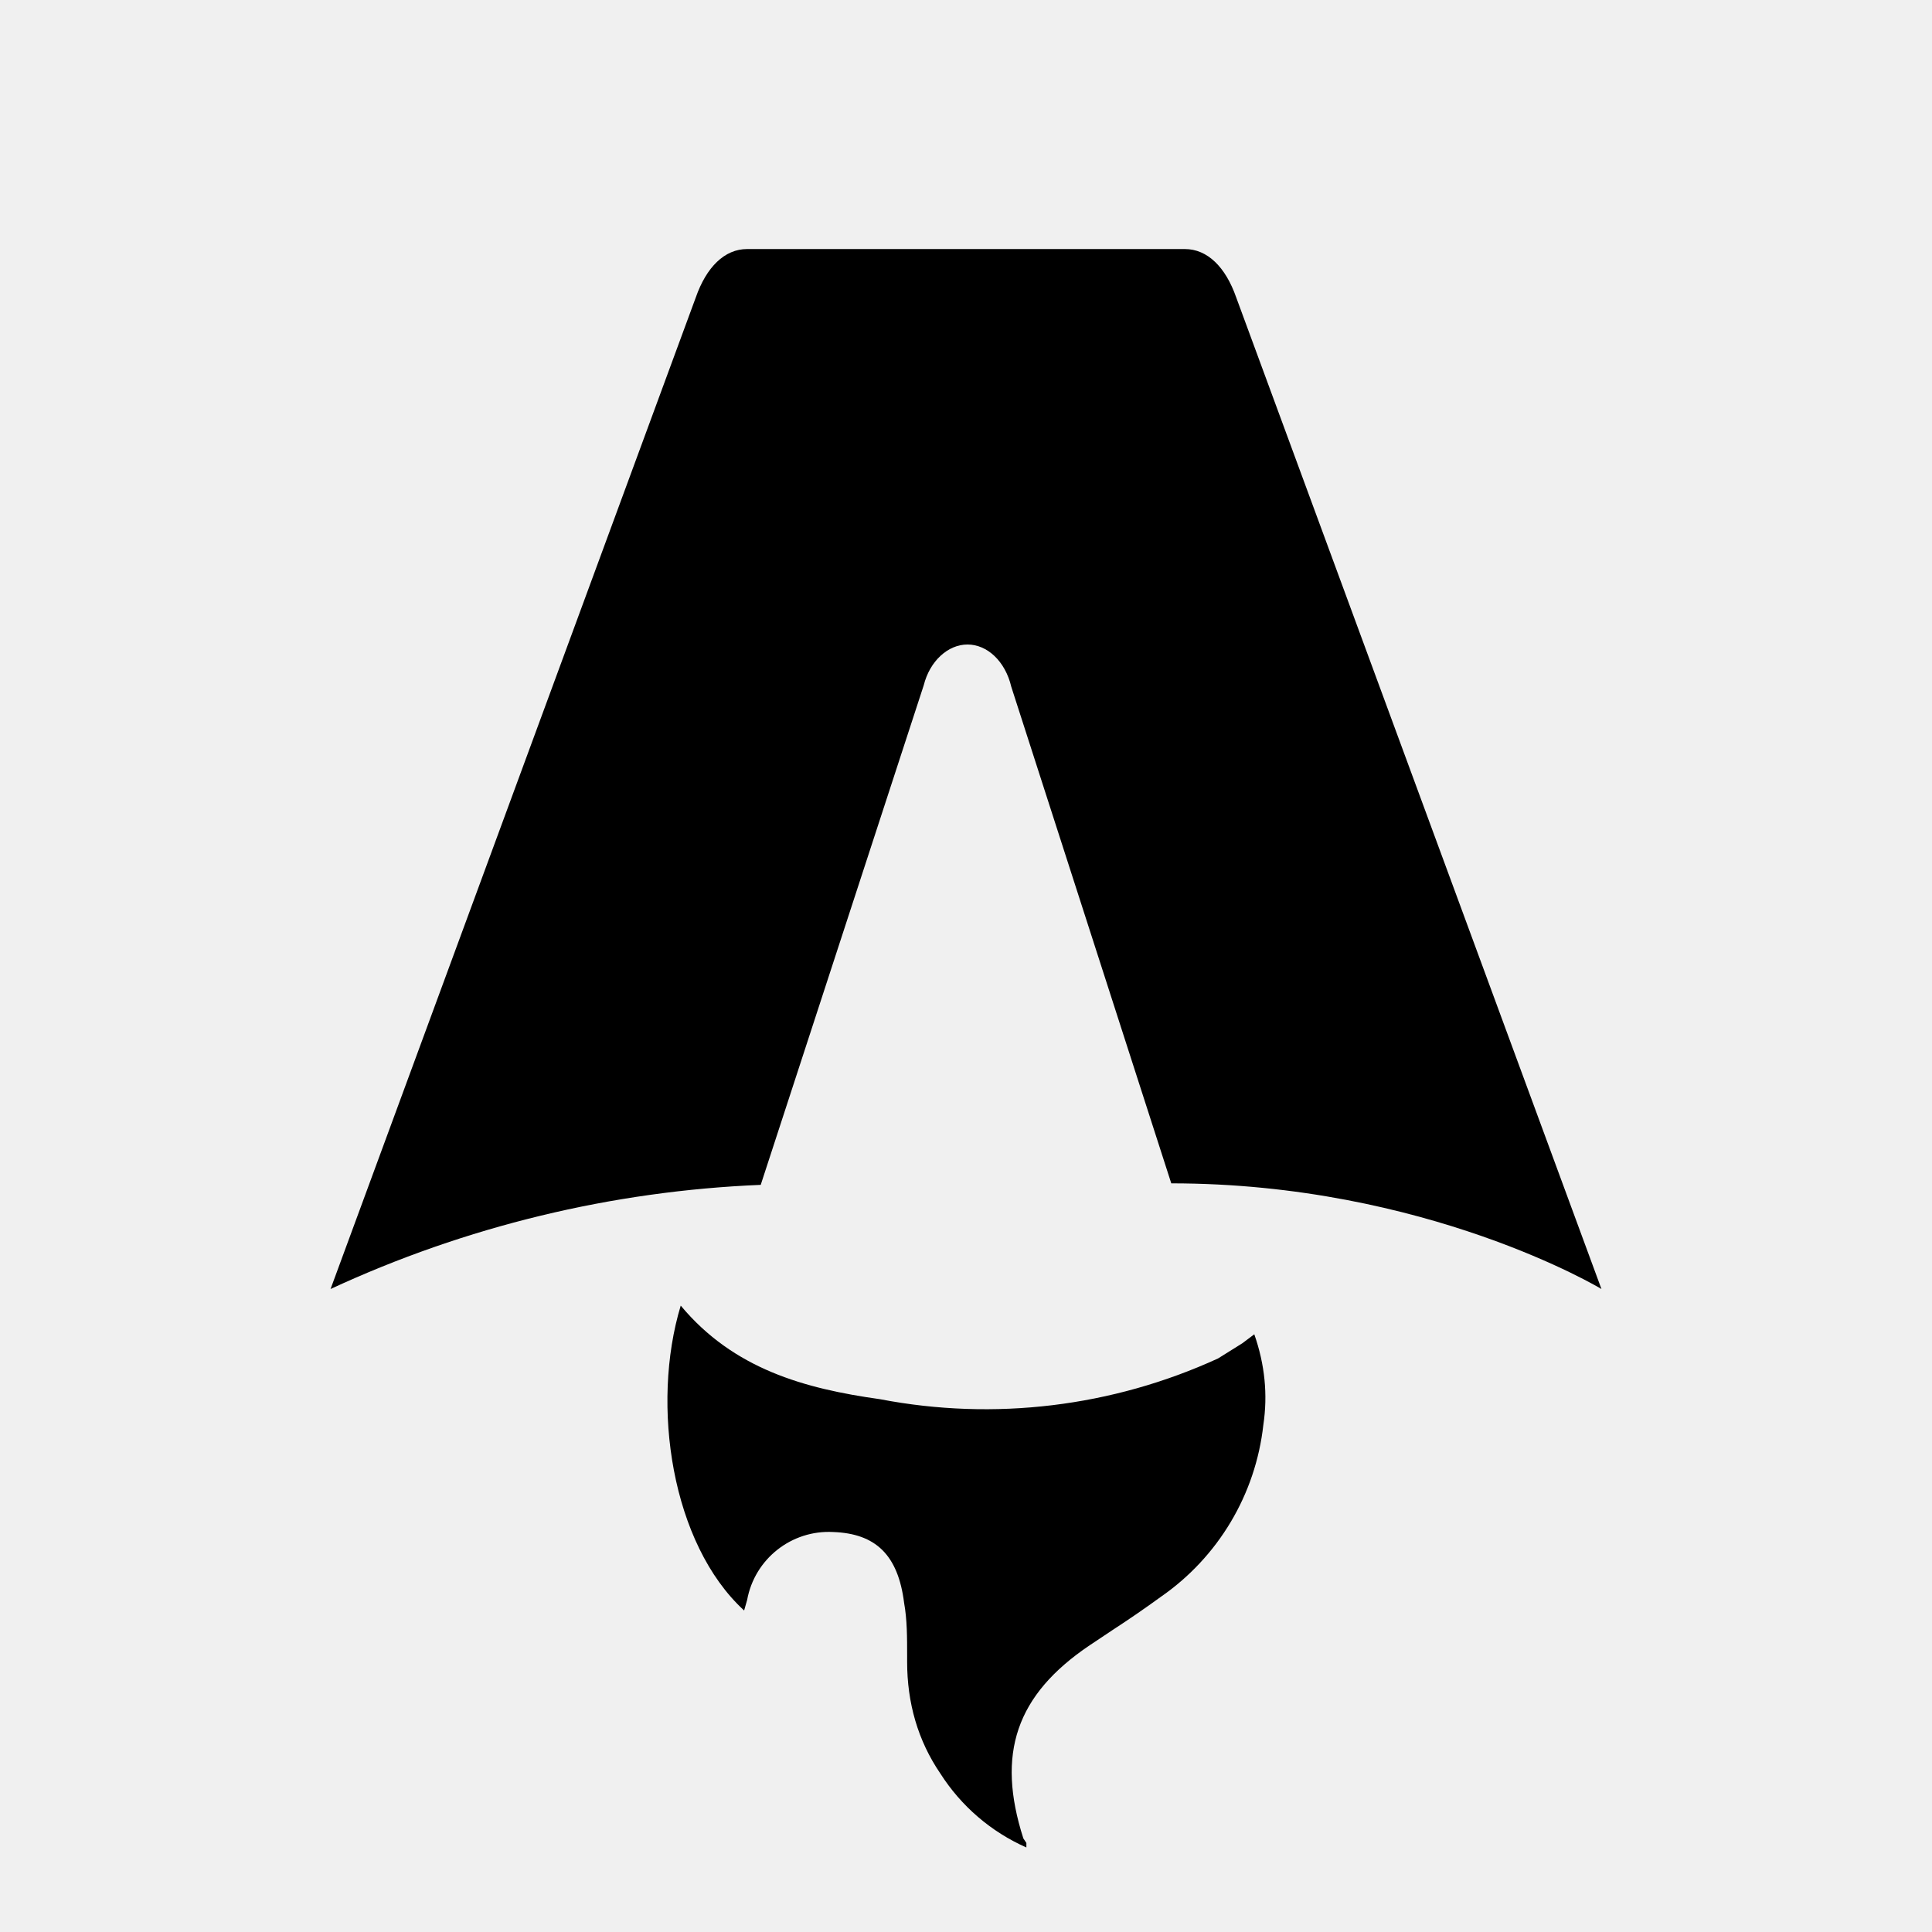
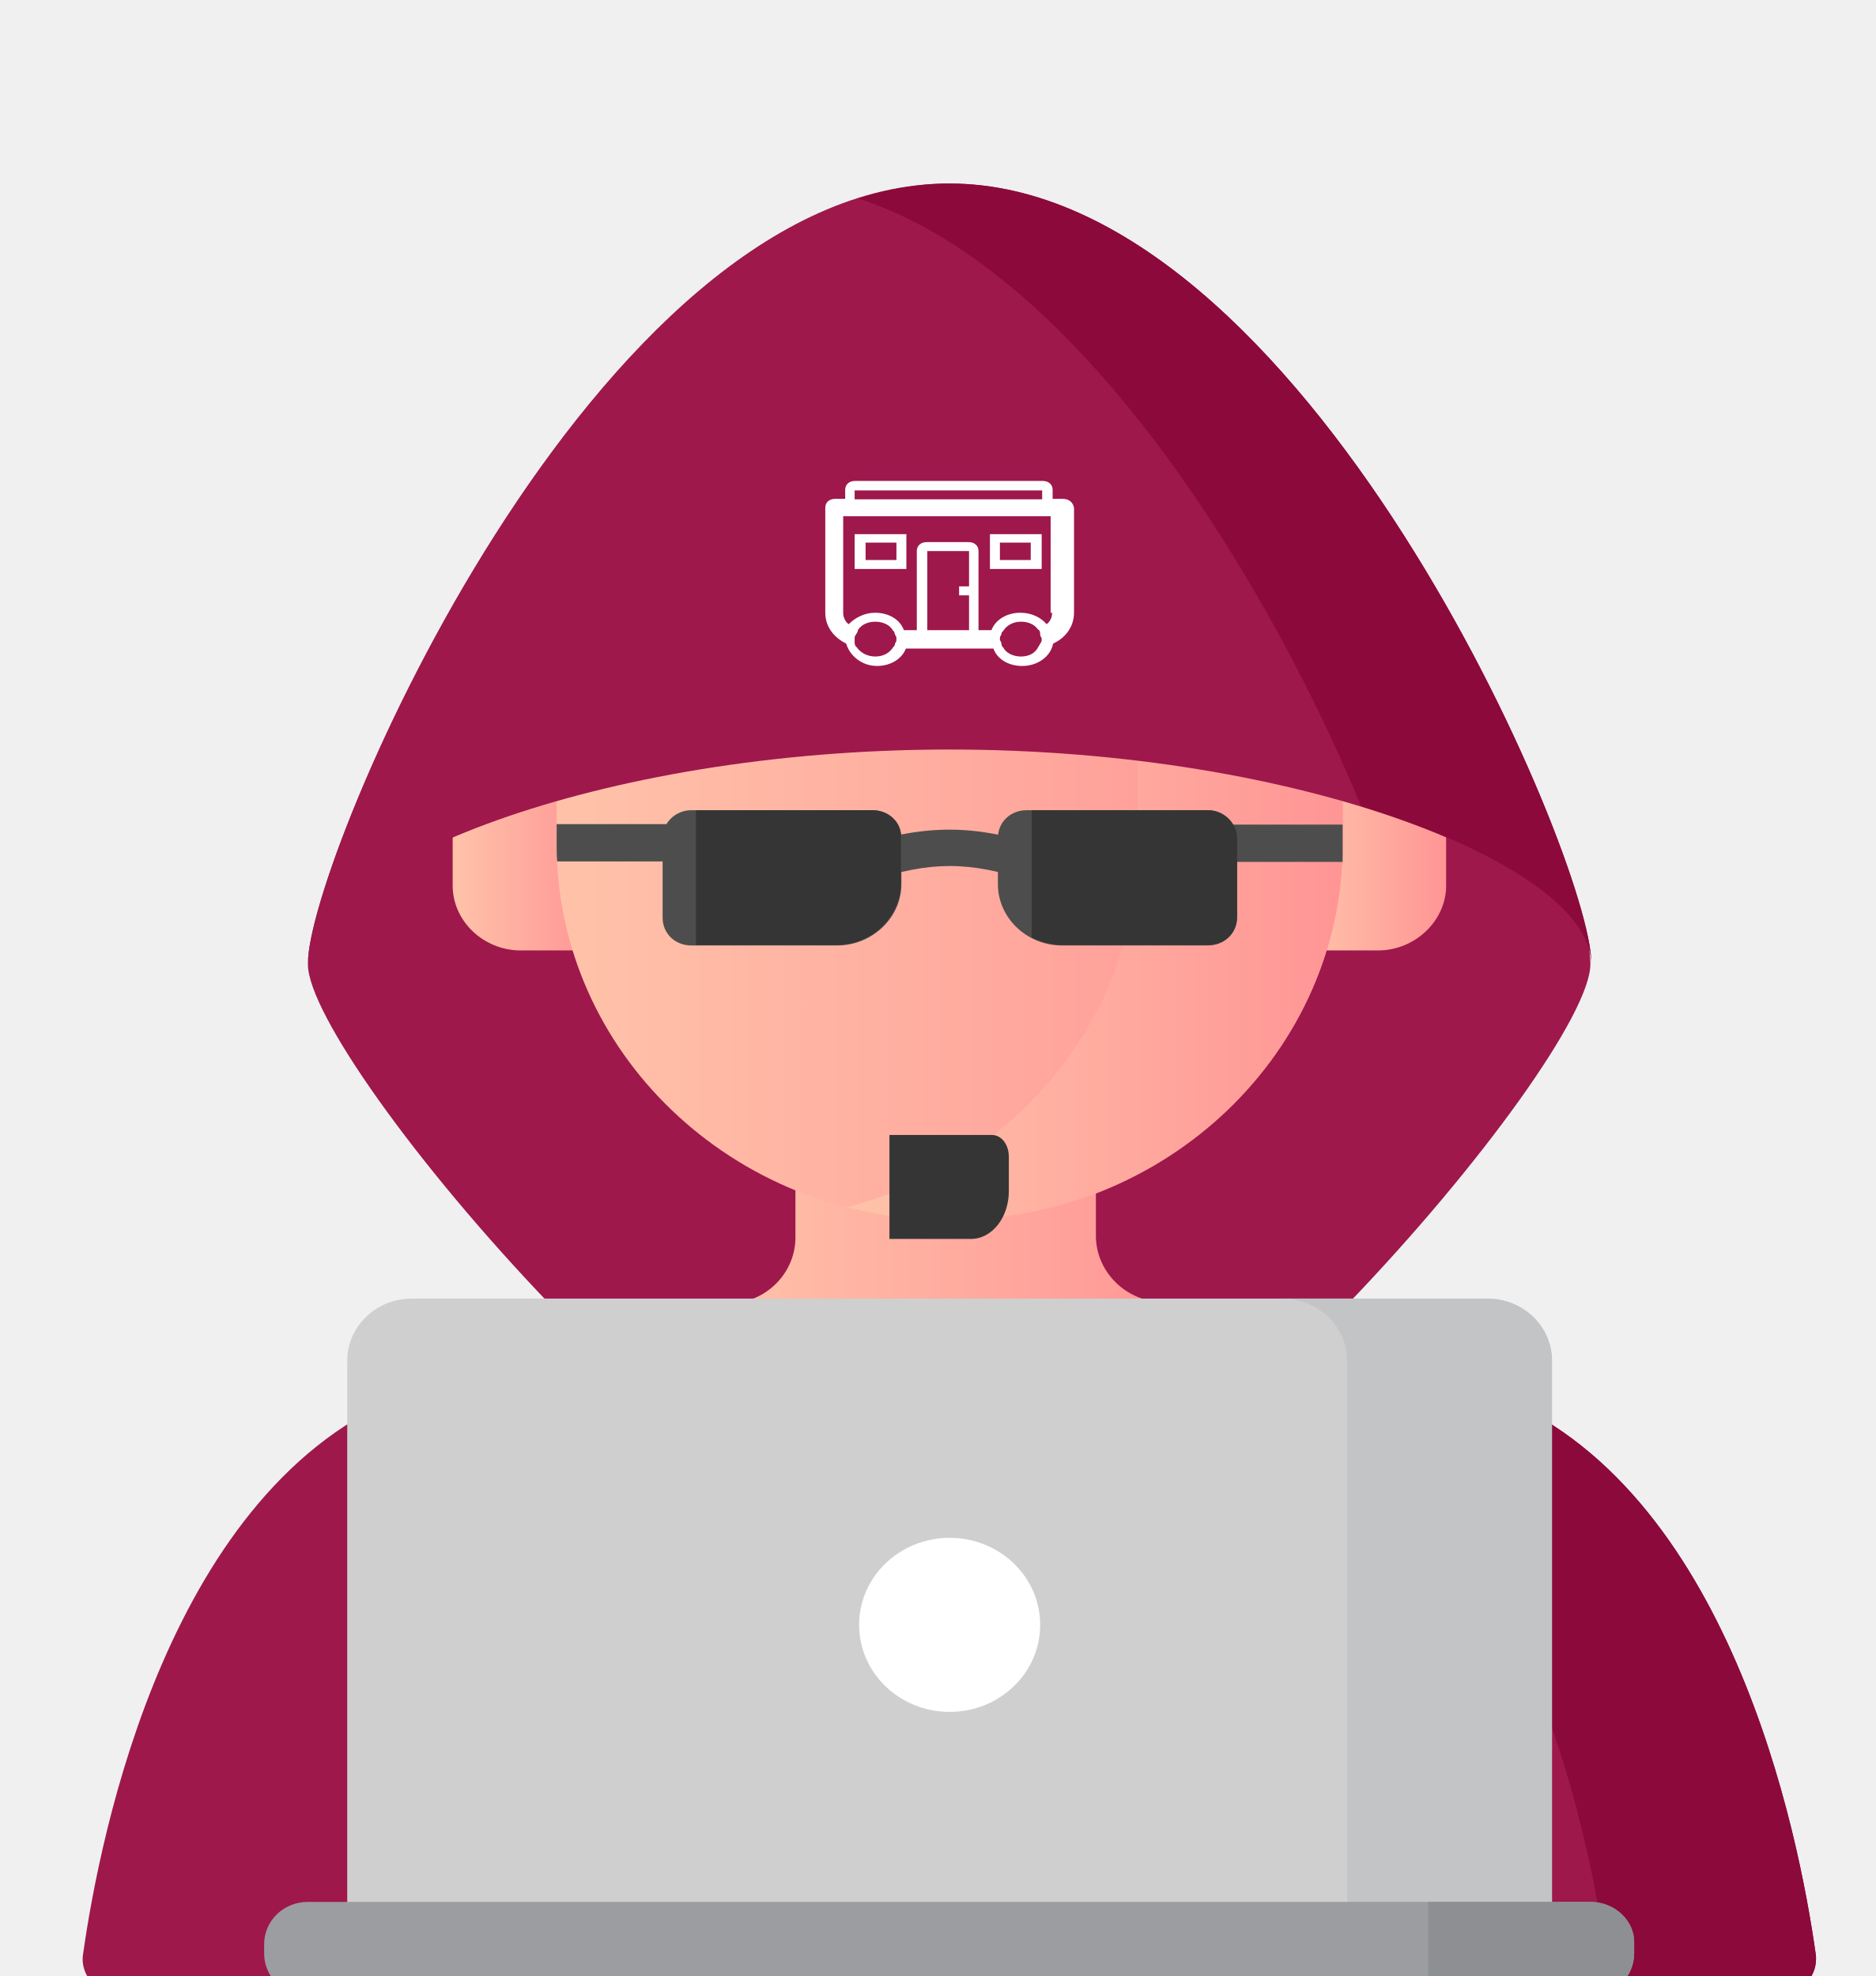
- <svg xmlns="http://www.w3.org/2000/svg" fill="none" viewBox="0 0 128 128">
-   <path d="M50.4 78.5a75.1 75.1 0 0 0-28.5 6.9l24.2-65.7c.7-2 1.9-3.2 3.4-3.2h29c1.5 0 2.7 1.2 3.4 3.2l24.2 65.7s-11.6-7-28.5-7L67 45.5c-.4-1.7-1.6-2.8-2.9-2.8-1.3 0-2.5 1.1-2.9 2.7L50.4 78.5Zm-1.1 28.2Zm-4.2-20.2c-2 6.6-.6 15.8 4.2 20.2a17.5 17.5 0 0 1 .2-.7 5.5 5.5 0 0 1 5.7-4.5c2.8.1 4.3 1.5 4.7 4.7.2 1.1.2 2.3.2 3.5v.4c0 2.7.7 5.2 2.2 7.4a13 13 0 0 0 5.7 4.9v-.3l-.2-.3c-1.8-5.6-.5-9.5 4.4-12.8l1.5-1a73 73 0 0 0 3.2-2.2 16 16 0 0 0 6.8-11.4c.3-2 .1-4-.6-6l-.8.6-1.6 1a37 37 0 0 1-22.4 2.7c-5-.7-9.7-2-13.2-6.2Z" />
-   <style>
-         path { fill: #000; }
-         @media (prefers-color-scheme: dark) {
-             path { fill: #FFF; }
-         }
-     </style>
+ <svg xmlns="http://www.w3.org/2000/svg" version="1.1" id="Layer_1" x="0px" y="0px" viewBox="0 0 377 397.3" style="enable-background:new 0 0 377 397.3;" xml:space="preserve">
+   <style type="text/css">
+ 	.st0{fill:#9E184C;}
+ 	.st1{fill:url(#SVGID_1_);}
+ 	.st2{fill:url(#SVGID_00000042014241545859785480000005332122059034055069_);}
+ 	.st3{fill:url(#SVGID_00000120519672367147472110000013970759458789343369_);}
+ 	.st4{fill:url(#SVGID_00000070816838740986725660000016240241769120180865_);}
+ 	.st5{fill:url(#SVGID_00000052782647822192413630000009127667320817727887_);}
+ 	.st6{fill:#8C093B;}
+ 	.st7{fill:#CFCFCF;}
+ 	.st8{fill:#C2C4C6;}
+ 	.st9{fill:#9C9DA0;}
+ 	.st10{fill:#8D8F93;}
+ 	.st11{fill:#FFFFFF;}
+ 	.st12{fill:#4D4D4D;}
+ 	.st13{fill:#353535;}
+ </style>
+   <path class="st0" d="M319.7,193.8C319.7,193.8,319.9,193.8,319.7,193.8c0-21.1-57.7-156.9-129-156.9S61.9,172.7,61.9,193.7v0.1  c0,0,0,0,0,0.1c0,19.5,87,122.3,129,122.3C231.9,316.3,319.9,213.4,319.7,193.8C319.9,193.9,319.7,193.8,319.7,193.8L319.7,193.8z" />
+   <g>
+     <linearGradient id="SVGID_1_" gradientUnits="userSpaceOnUse" x1="262.415" y1="229.237" x2="290.728" y2="229.237" gradientTransform="matrix(1 0 0 -1 0 400)">
+       <stop offset="1.598750e-02" style="stop-color:#FFC2A9" />
+       <stop offset="1" style="stop-color:#FF9595" />
+     </linearGradient>
+     <path class="st1" d="M277,191.1h-14.6v-40.6H277c7.6,0,13.7,5.8,13.7,13.1v14.5C290.7,185.1,284.5,191.1,277,191.1z" />
+     <linearGradient id="SVGID_00000152231167608206280580000016270158134273987219_" gradientUnits="userSpaceOnUse" x1="91.043" y1="229.237" x2="119.356" y2="229.237" gradientTransform="matrix(1 0 0 -1 0 400)">
+       <stop offset="1.598750e-02" style="stop-color:#FFC2A9" />
+       <stop offset="1" style="stop-color:#FF9595" />
+     </linearGradient>
+     <path style="fill:url(#SVGID_00000152231167608206280580000016270158134273987219_);" d="M104.7,191.1h14.6v-40.6h-14.6   c-7.6,0-13.7,5.8-13.7,13.1v14.5C91,185.1,97.1,191.1,104.7,191.1z" />
+   </g>
+   <g>
+     <linearGradient id="SVGID_00000123400174915423610150000005940477040158822548_" gradientUnits="userSpaceOnUse" x1="141.032" y1="126.075" x2="240.739" y2="126.075" gradientTransform="matrix(1 0 0 -1 0 400)">
+       <stop offset="1.598750e-02" style="stop-color:#FFC2A9" />
+       <stop offset="1" style="stop-color:#FF9595" />
+     </linearGradient>
+     <path style="fill:url(#SVGID_00000123400174915423610150000005940477040158822548_);" d="M240.7,263.4l-9.2-1.8   c-6.5-1.2-11.2-6.8-11.2-13.1v-12.7h-60.4v13c0,6.4-4.7,11.9-11.2,13.1l-7.6,1.5v48.6h99.7V263.4L240.7,263.4z" />
+     <linearGradient id="SVGID_00000080179103593331749400000016545595494742864287_" gradientUnits="userSpaceOnUse" x1="111.906" y1="240.955" x2="269.865" y2="240.955" gradientTransform="matrix(1 0 0 -1 0 400)">
+       <stop offset="1.598750e-02" style="stop-color:#FFC2A9" />
+       <stop offset="1" style="stop-color:#FF9595" />
+     </linearGradient>
+     <path style="fill:url(#SVGID_00000080179103593331749400000016545595494742864287_);" d="M190.9,245.4L190.9,245.4   c-43.6,0-79-33.9-79-75.7v-21.3c0-41.7,35.4-75.7,79-75.7l0,0c43.6,0,79,33.9,79,75.7v21.3C269.9,211.5,234.5,245.4,190.9,245.4z" />
+   </g>
+   <linearGradient id="SVGID_00000023260870857560448040000006451094928360808608_" gradientUnits="userSpaceOnUse" x1="170.294" y1="240.955" x2="269.865" y2="240.955" gradientTransform="matrix(1 0 0 -1 0 400)">
+     <stop offset="1.598750e-02" style="stop-color:#FFC2A9" />
+     <stop offset="1" style="stop-color:#FF9595" />
+   </linearGradient>
+   <path style="fill:url(#SVGID_00000023260870857560448040000006451094928360808608_);" d="M190.9,72.8L190.9,72.8  c-7.2,0-14.1,0.9-20.6,2.6c33.6,8.7,58.4,38.1,58.4,73v21.3c0,35-24.8,64.3-58.4,73c6.5,1.8,13.4,2.6,20.6,2.6l0,0  c43.6,0,79-33.9,79-75.7v-21.3C269.9,106.7,234.5,72.8,190.9,72.8z" />
+   <path class="st0" d="M190.9,150.7c71.1,0,128.7,23.6,129,43.1v-0.1c0-21-57.7-156.7-129-156.7s-129,135.7-129,156.7v0.1  C62.2,174.3,119.8,150.7,190.9,150.7z" />
+   <path class="st6" d="M190.9,36.9c-6.2,0-12.5,1.1-18.4,3c45.9,14.8,84.1,80.7,101.1,122.2c28.2,8.7,46.2,20.7,46.3,31.7v-0.1  C319.9,172.7,262,36.9,190.9,36.9z" />
+   <path class="st0" d="M365,392.9c-3.4-24.2-17.3-94.3-65.3-112.7l-54.7-16.4H136.7L82,280.2c-48,18.4-61.9,88.6-65.3,112.7  c-0.7,4.3,3,8.3,7.6,8.3h333.1C362,401.2,365.6,397.3,365,392.9z" />
+   <path class="st6" d="M365,392.9c-3.4-24.2-17.3-94.3-65.3-112.7l-54.7-16.4h-42.1l54.7,16.4c58.3,22.4,66.2,121,66.2,121h33.6  C362,401.2,365.6,397.3,365,392.9z" />
+   <path class="st7" d="M299,261.1H82.8c-7.2,0-13,5.6-13,12.5v118h242.1v-118C312,266.7,306.2,261.1,299,261.1z" />
+   <path class="st8" d="M299,261.1h-41.2c7.2,0,13,5.6,13,12.5v118H312v-118C312,266.7,306.2,261.1,299,261.1z" />
+   <path class="st9" d="M319.7,382.4H61.9c-4.9,0-8.8,3.8-8.8,8.5v1.9c0,4.7,3.9,8.5,8.8,8.5h257.8c4.9,0,8.8-3.8,8.8-8.5v-1.9  C328.7,386.2,324.6,382.4,319.7,382.4z" />
+   <path class="st10" d="M319.7,382.4h-32.6v18.8h32.6c4.9,0,8.8-3.8,8.8-8.5v-1.9C328.7,386.2,324.6,382.4,319.7,382.4z" />
+   <ellipse class="st11" cx="190.9" cy="326.7" rx="18.2" ry="17.5" />
+   <g>
+     <path class="st12" d="M210.5,170.6c-14.2-5-24.9-5.1-39.3,0l0,0c1.1,2,1.5,3,2.6,5c0.3,0.5,0.7,1.1,0.9,1.6   c12.3-4.1,20.2-4.1,32.4,0C208.5,174.7,209.2,173.3,210.5,170.6z" />
+     <path class="st12" d="M269.9,169.7v-3.9h-27.1l0,0v5.6c0,0.7,0,1.2,0.1,1.9h27C269.9,172.1,269.9,170.9,269.9,169.7z" />
+     <path class="st12" d="M111.9,165.8v3.9c0,1.2,0,2.3,0.1,3.5h27.1v-7.5H111.9z" />
+     <path class="st12" d="M168.3,190.1H139c-3.3,0-5.8-2.4-5.8-5.6v-16c0-3.1,2.6-5.6,5.8-5.6h36.4c3.3,0,5.8,2.4,5.8,5.6v9.1   C181.3,184.4,175.4,190.1,168.3,190.1z" />
+     <path class="st12" d="M213.5,190.1h29.3c3.3,0,5.8-2.4,5.8-5.6v-16c0-3.1-2.6-5.6-5.8-5.6h-36.4c-3.3,0-5.8,2.4-5.8,5.6v9.1   C200.5,184.4,206.3,190.1,213.5,190.1z" />
+   </g>
+   <g>
+     <path class="st13" d="M242.8,162.9h-35.4v25.6c1.9,0.9,3.9,1.5,6.2,1.5h29.3c3.3,0,5.8-2.4,5.8-5.6v-16   C248.6,165.5,246,162.9,242.8,162.9z" />
+     <path class="st13" d="M175.4,162.9h-35.5V190h28.2c7.2,0,13-5.6,13-12.5v-9.1C181.3,165.5,178.7,162.9,175.4,162.9z" />
+   </g>
+   <g>
+     <path class="st13" d="M199.4,228.2h-20.6v20.9h16.4c4.2,0,7.6-4.3,7.6-9.6v-6.9C202.8,230.1,201.3,228.2,199.4,228.2z" />
+   </g>
+   <g>
+     <path class="st11" d="M213.6,100.3h-2v-1.8c0-1.1-0.8-1.8-2-1.8h-37.7c-1.2,0-2,0.7-2,1.8v1.8h-2c-1.2,0-2,0.7-2,1.8v21.1   c0,2.7,1.6,4.9,4.2,6.2c0.7,2.4,3.1,4.5,6.2,4.5c2.7,0,5-1.4,5.8-3.5h17.6c0.8,2.2,3.1,3.5,5.8,3.5c3.1,0,5.7-1.9,6.2-4.5   c2.6-1.2,4.2-3.5,4.2-6.2v-21.1C215.7,101,214.9,100.3,213.6,100.3z M171.8,98.6h37.7v1.8h-37.7V98.6z M176,132   c-1.6,0-3-0.7-3.8-1.9c-0.3-0.1-0.3-0.5-0.4-0.7l0,0c0-0.4,0-0.5,0-0.9c0-0.4,0-0.7,0.3-0.9v-0.1c0.3-0.4,0.3-0.5,0.4-0.9l0,0   c0.8-1.1,2-1.6,3.5-1.6c1.5,0,3,0.7,3.5,1.8c0.3,0.1,0.3,0.5,0.4,0.7c0,0,0,0,0,0.1c0.3,0.4,0.3,0.5,0.3,0.9s0,0.5-0.3,0.9   c0,0,0,0,0,0.1c0,0.4-0.3,0.5-0.4,0.7C178.8,131.3,177.5,132,176,132z M194.8,117.9h-2v1.8h2v7h-8.4v-15.9h8.4V117.9z M205.2,132   c-1.5,0-3-0.7-3.5-1.8c-0.3-0.1-0.3-0.5-0.4-0.7c0,0,0,0,0-0.1c0-0.4-0.3-0.5-0.3-0.9s0-0.5,0.3-0.9c0,0,0,0,0-0.1   c0-0.4,0.3-0.5,0.4-0.7c0.7-1.1,2-1.8,3.5-1.8s2.7,0.5,3.5,1.6l0,0c0.3,0.1,0.4,0.5,0.4,0.9v0.1c0,0.4,0.3,0.5,0.3,0.9   c0,0.4,0,0.5-0.3,0.9l0,0c0,0.1-0.3,0.5-0.4,0.7C208.1,131.3,206.9,132,205.2,132z M211.5,123.2c0,0.9-0.4,1.8-1.1,2.3   c-1.2-1.4-3.1-2.3-5.3-2.3c-2.7,0-5,1.4-5.8,3.5h-2.6v-15.9c0-1.1-0.8-1.8-2-1.8h-8.4c-1.2,0-2,0.7-2,1.8v15.9h-2.6   c-0.8-2.2-3.1-3.5-5.8-3.5c-2,0-3.9,0.9-5.3,2.3c-0.7-0.5-1.1-1.4-1.1-2.3v-19.4h41.7v19.4L211.5,123.2L211.5,123.2z" />
+     <path class="st11" d="M182.2,107.4h-10.4v7h10.4V107.4z M180.2,112.6H174v-3.5h6.2V112.6z" />
+     <path class="st11" d="M209.4,107.4H199v7h10.4V107.4z M207.3,112.6H201v-3.5h6.2V112.6z" />
+   </g>
</svg>
